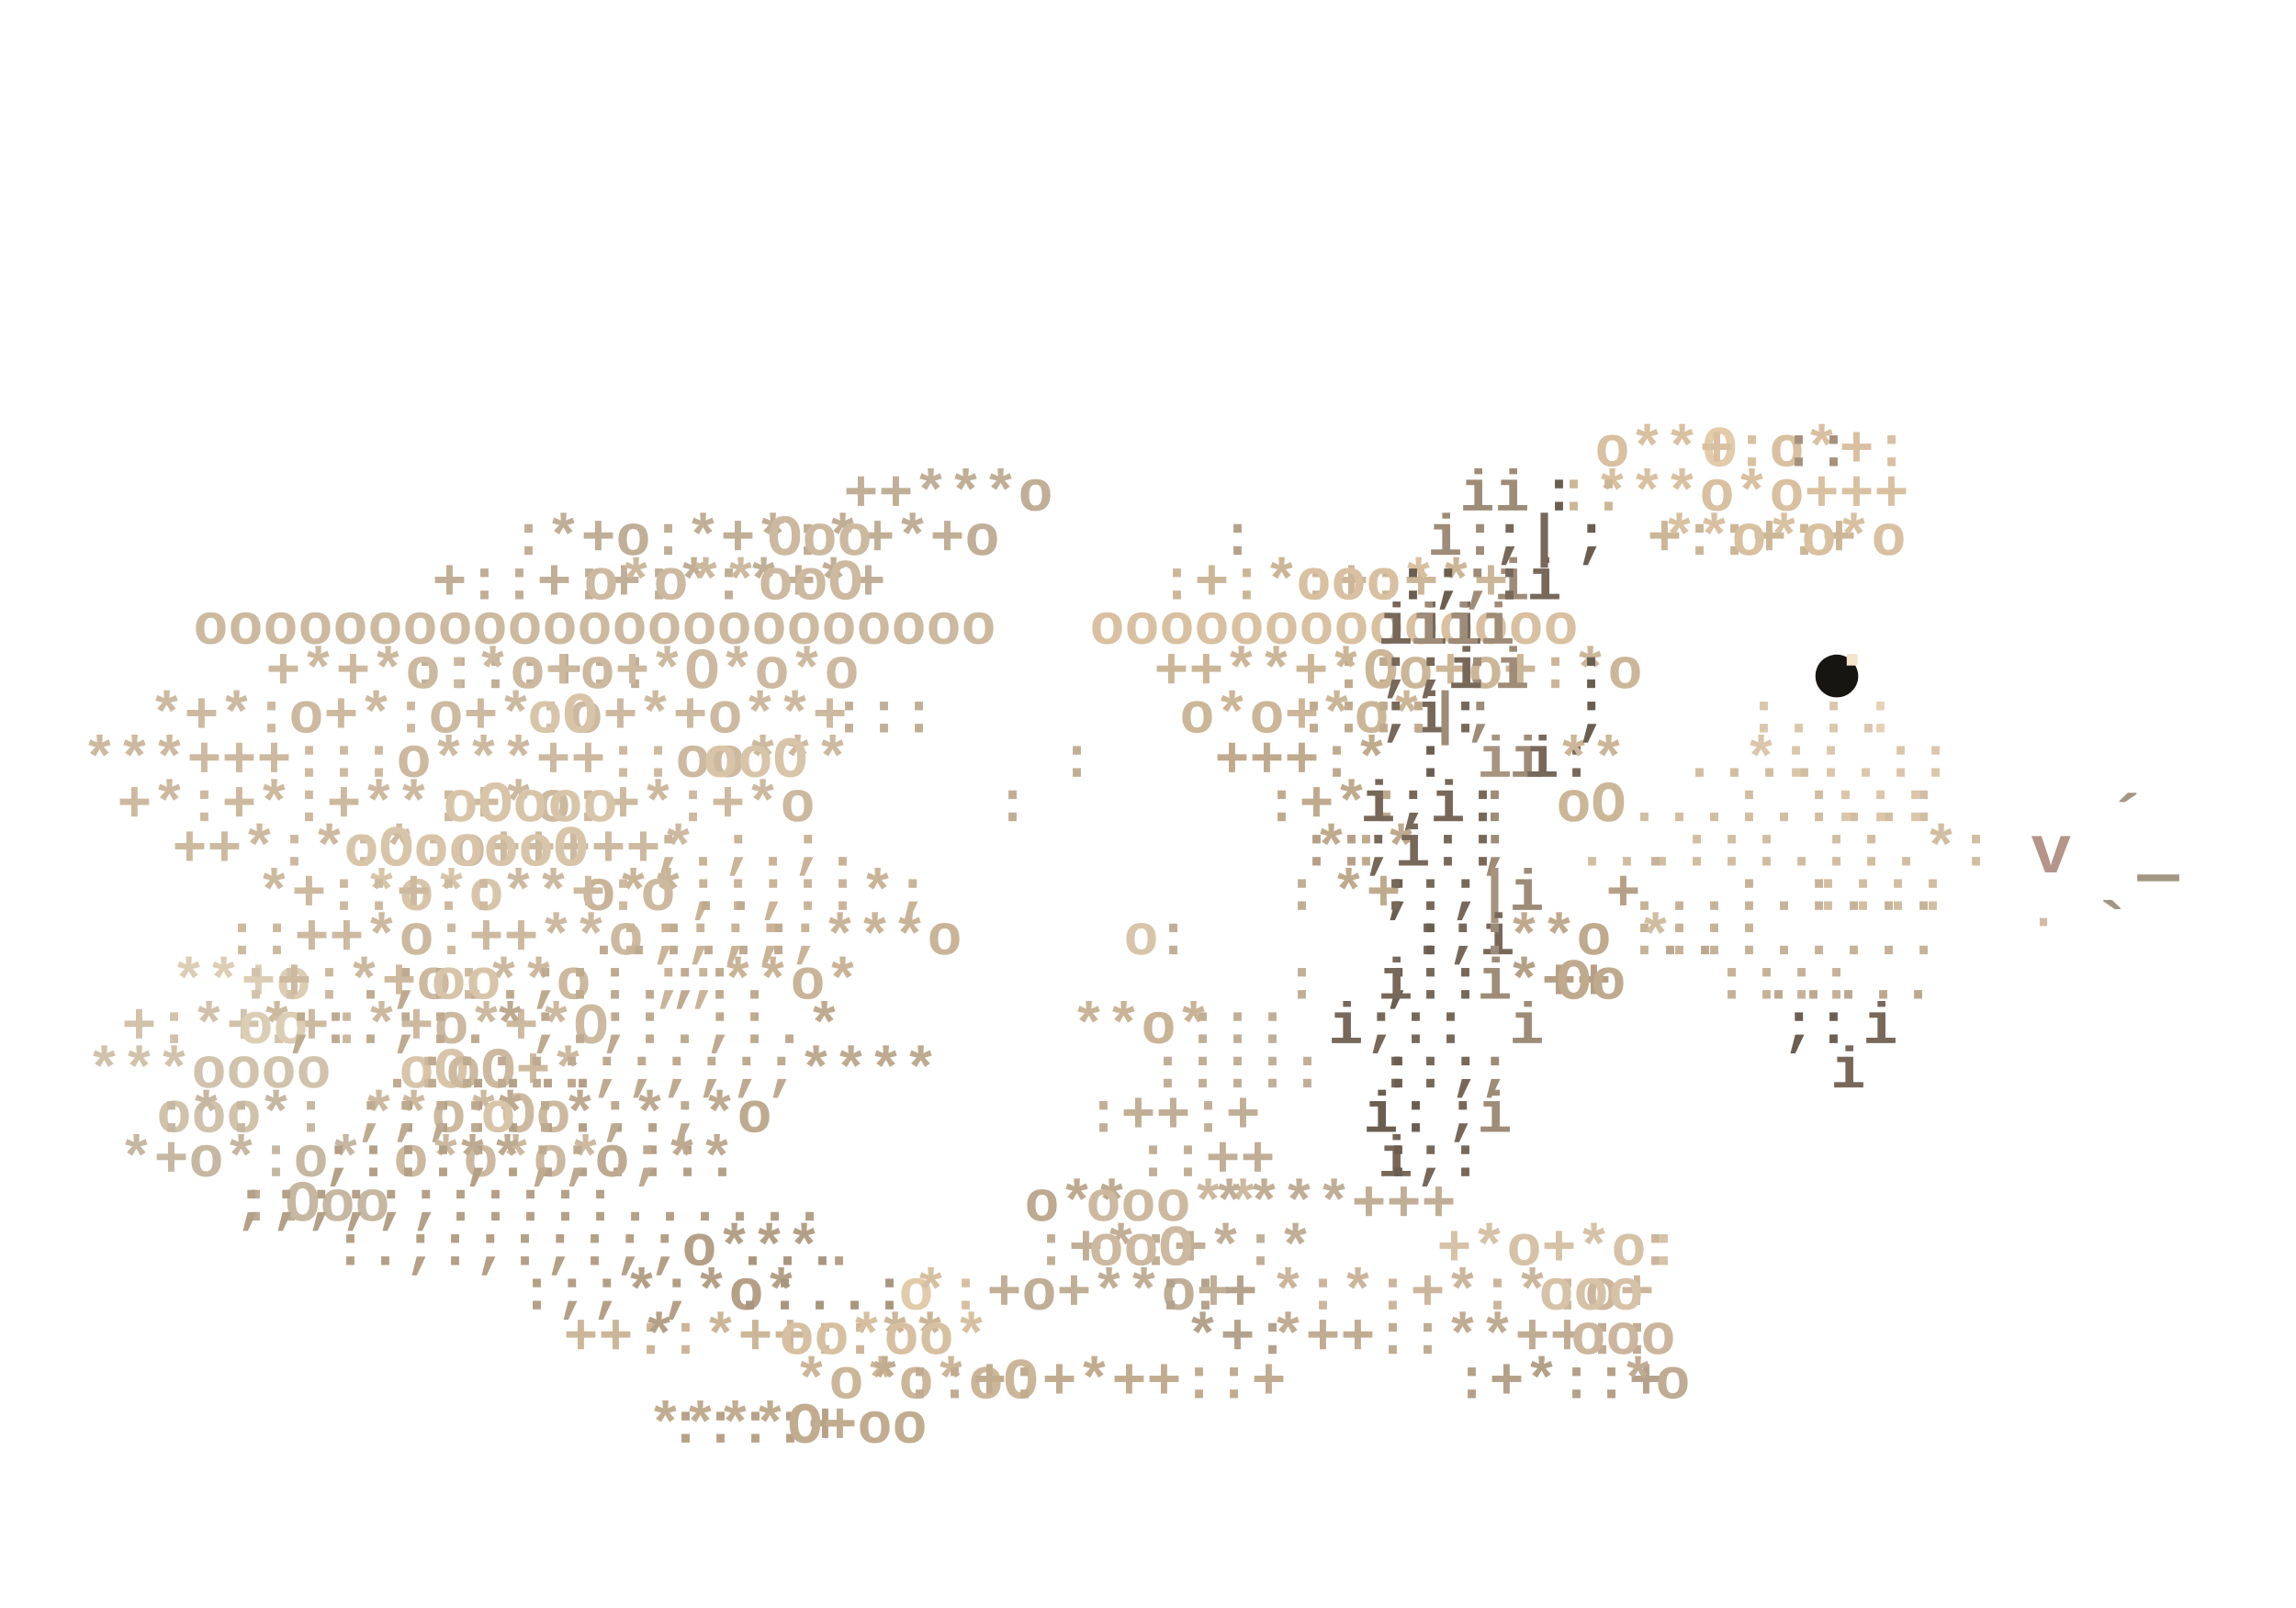
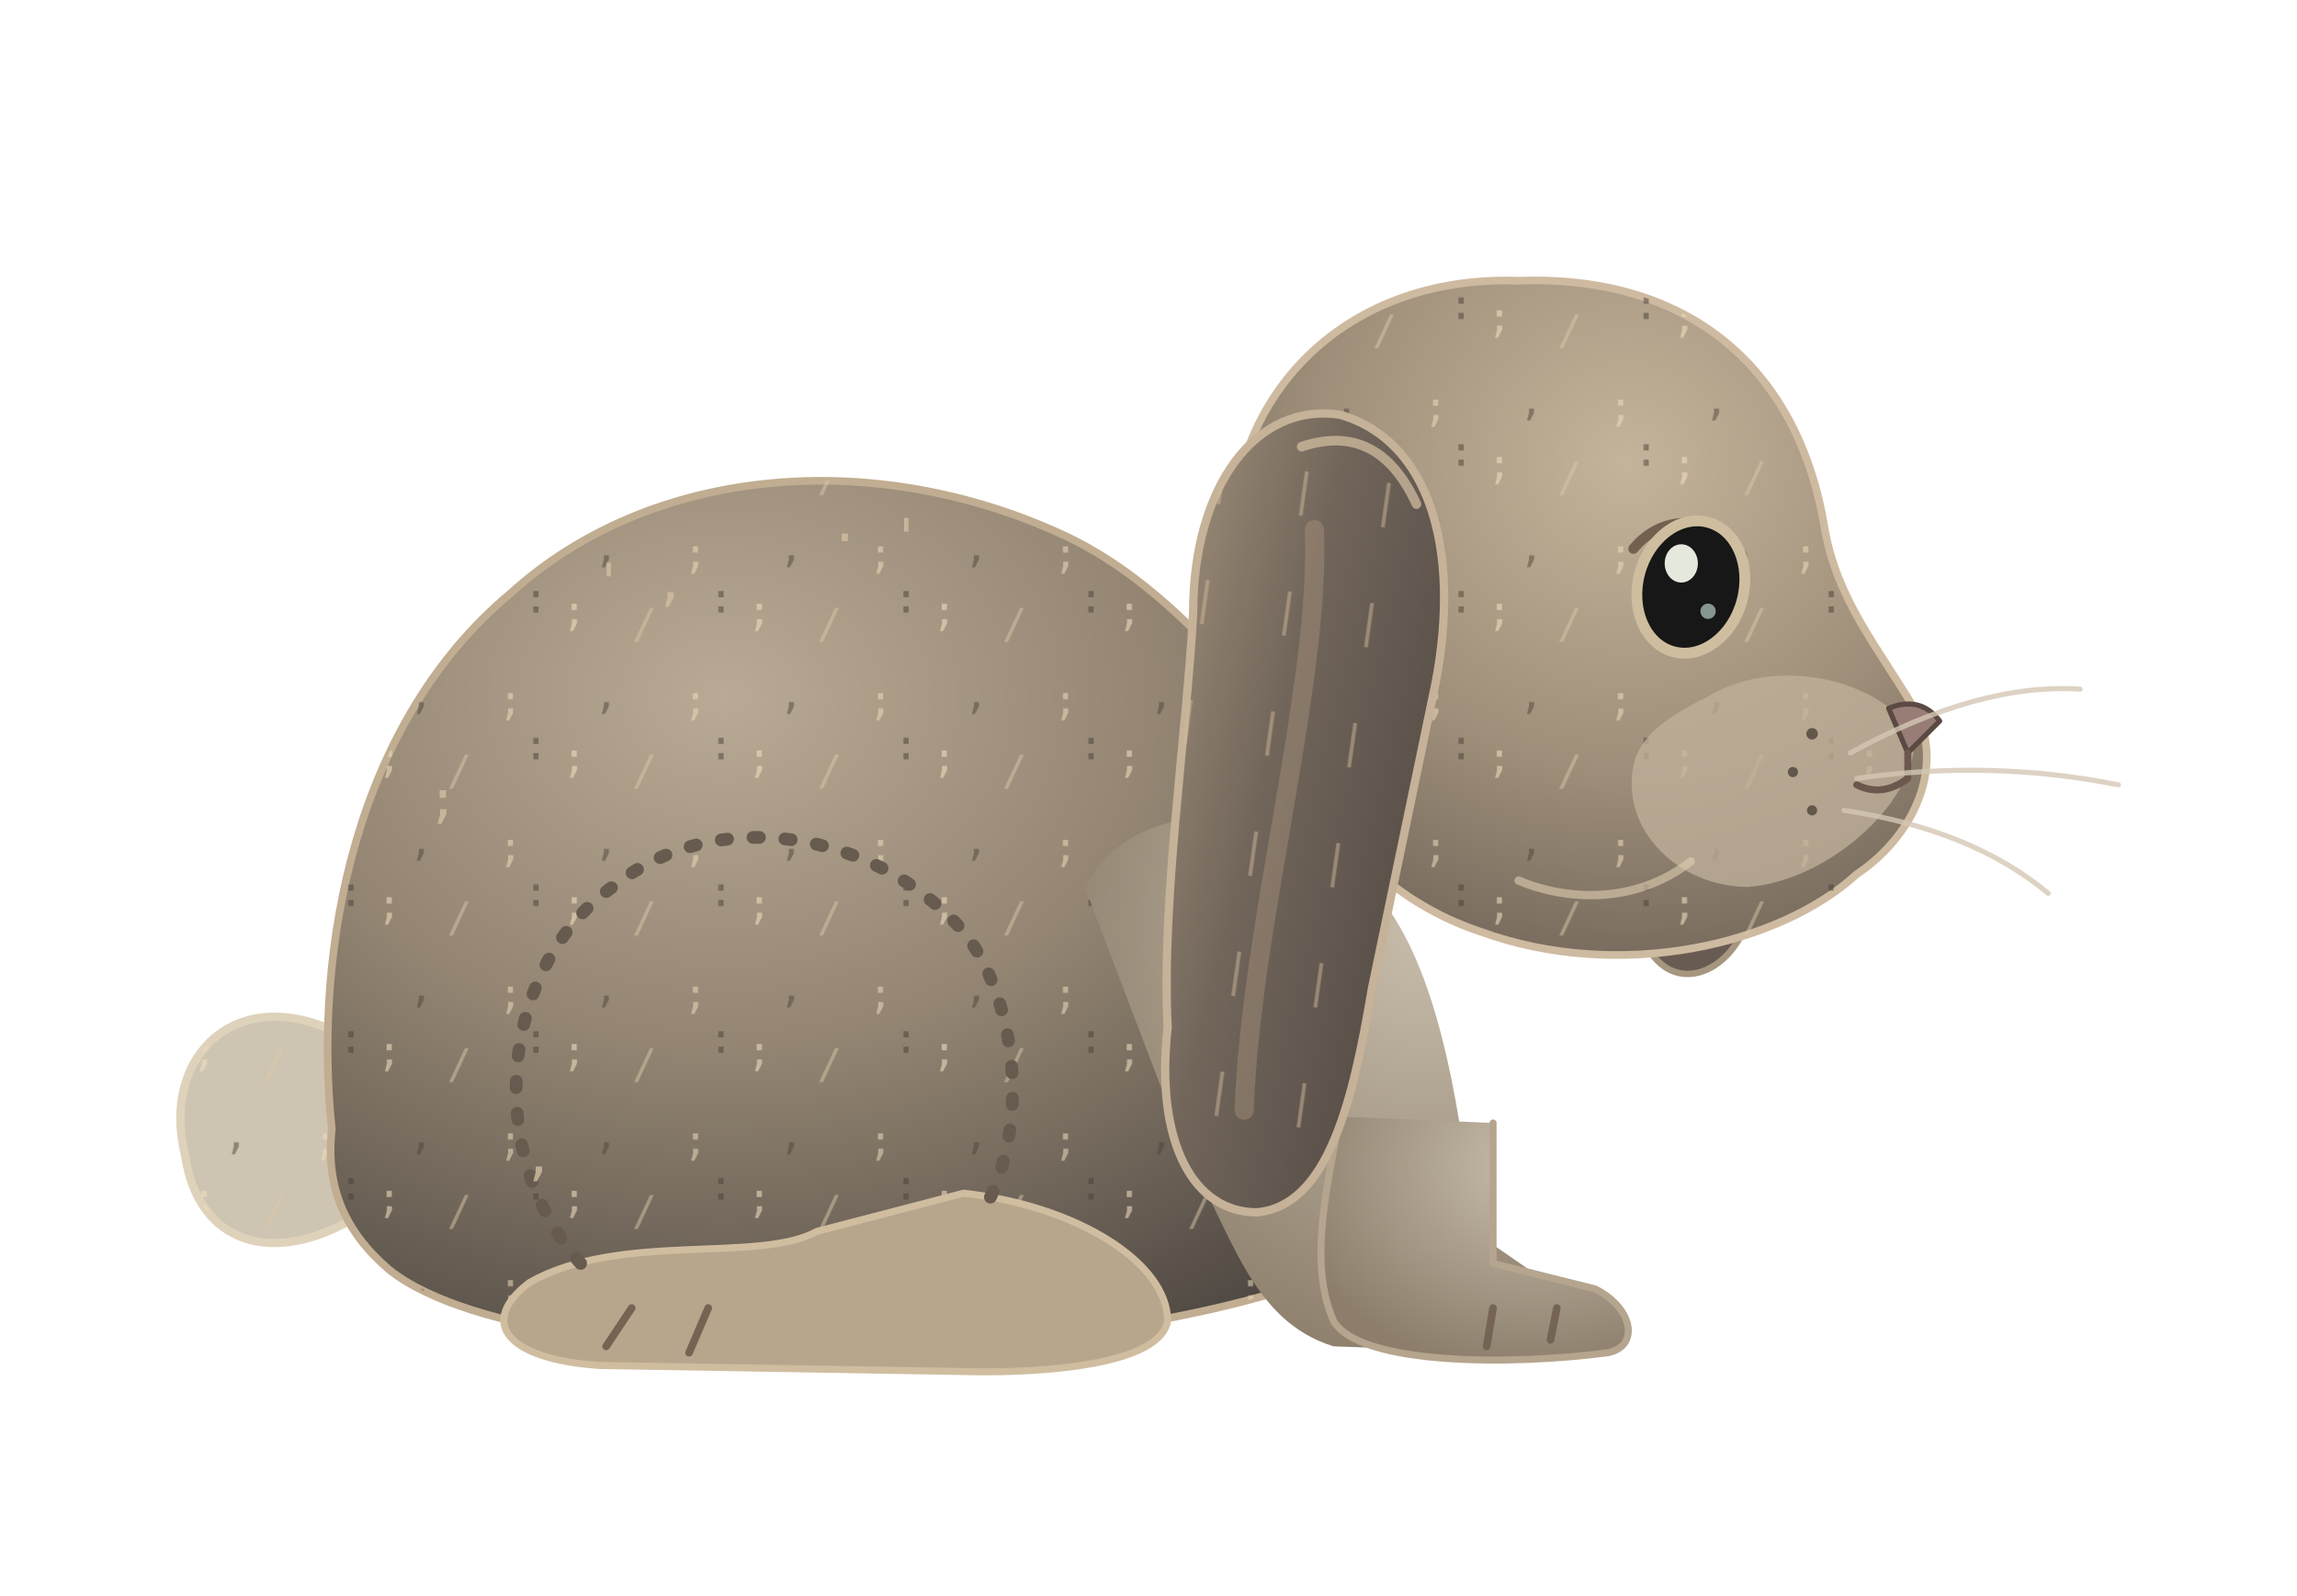
- <svg xmlns="http://www.w3.org/2000/svg" viewBox="0 0 300 210">
-   <g font-family="Menlo,Consolas,Liberation Mono,monospace" font-size="7.6" font-weight="600" text-anchor="middle">
-     <text y="130.5" x="31.5 39.9 48.3 52.5" fill="#dccdb5">**+o</text>
-     <text y="130.5" x="35.7 44.1" fill="#d1c2ab">::</text>
-     <text y="136.3" x="27.3 31.5 39.9 44.1 48.3" fill="#d1c2ab">+:*+:</text>
-     <text y="136.3" x="56.7 60.9 65.1 153.3 157.5 165.9 170.1 174.3 203.7 212.1" fill="#ccb99f">*+:*+o*+*O</text>
-     <text y="136.3" x="35.7 52.5" fill="#dccdb5">oo</text>
-     <text y="142.1" x="27.3 31.5 35.7 39.9 44.1 48.3 52.5" fill="#d1c2ab">***oooo</text>
-     <text y="142.1" x="56.7 60.9" fill="#d8c5a9">oO</text>
-     <text y="147.9" x="27.3 39.9 52.5" fill="#d1c2ab">ooo</text>
-     <text y="147.9" x="31.5 35.7 44.1 48.3 56.7" fill="#c5b7a1">:*:*:</text>
-     <text y="153.7" x="31.5 35.7 39.9 44.1 48.3 52.5 56.7" fill="#c5b7a1">*+o*:o*</text>
-     <text y="159.5" x="35.7 39.9" fill="#baac96">::</text>
-     <text y="159.5" x="44.1 48.3 52.5" fill="#c5b7a1">Ooo</text>
-     <text y="66.7" x="123.9 128.1 132.3 136.5 140.7 144.9" fill="#c0ae96">++***o</text>
-     <text y="72.5" x="98.7 102.9 111.3 115.5 119.7 123.9 132.3 136.5 140.7 144.9 153.3 157.5 165.9 170.1" fill="#c0ae96">:*+o:*+*:*+*+o</text>
-     <text y="72.5" x="107.1 128.1 149.1" fill="#ccb99f">Ooo</text>
-     <text y="72.5" x="161.7" fill="#b4a28c">:</text>
-     <text y="78.3" x="86.1 90.3 102.9 115.5 119.7 128.1 132.3 140.7 144.9 153.3 157.5 165.9 170.1" fill="#c0ae96">+::+:+:*:*+*+</text>
-     <text y="78.3" x="174.3 182.7 228.9 237.3 241.5 212.1 216.3 224.7 249.9 254.1" fill="#ccb698">:+:*:+:+*+</text>
-     <text y="78.3" x="94.5 98.7 107.1 111.3 123.9 136.5 149.1 161.7" fill="#ccb99f">o*o**ooO</text>
-     <text y="78.3" x="178.5 233.1 245.7 220.5" fill="#d8c0a1">ooo*</text>
-     <text y="84.1" x="77.7 81.9 86.1 90.3 94.5 98.7 102.9 107.1 111.3 115.5 119.7 123.9 128.1 132.3 136.5 140.7 144.9 149.1 153.3 157.5 161.7 165.9 170.1" fill="#ccb99f">ooooooooooooooooooooooo</text>
-     <text y="84.1" x="174.3 178.5 182.7 228.9 233.1 237.3 241.5 245.7 212.1 216.3 220.5 224.7 249.9 254.1" fill="#d8c0a1">oooooooooooooo</text>
-     <text y="84.1" x="186.9 203.7 207.9" fill="#77685a">iii</text>
-     <text y="84.1" x="191.1 195.3 199.5" fill="#9e8c78">iii</text>
-     <text y="89.9" x="69.3 81.9 111.3 123.9 140.7 153.3 165.9" fill="#c0ae96">::::+::</text>
-     <text y="89.9" x="178.5 220.5" fill="#c0aa8e">::</text>
-     <text y="89.9" x="182.7 170.1 174.3 228.9 237.3 241.5 233.1 245.7 212.1 216.3 224.7 249.9 254.1 258.3" fill="#ccb698">++**+*Oo+o+:*o</text>
-     <text y="89.9" x="195.3 191.1" fill="#9e8c78">:i</text>
-     <text y="89.9" x="73.5 77.7 86.1 90.3 94.5 98.7 102.9 107.1 115.5 119.7 128.1 132.3 136.5 144.9 149.1 157.5 161.7" fill="#ccb99f">+*+*o:*o+o+*O*o*o</text>
-     <text y="89.9" x="186.9 199.5 203.7" fill="#77685a">;;i</text>
-     <text y="95.7" x="65.1 69.3 77.7 81.9 86.1 90.3 98.7 102.9 107.1 111.3 119.7 123.9 128.1 132.3 140.7 144.9 149.1 153.3 161.7 165.9" fill="#ccb99f">*+*:o+*:o+*:o+*+o**+</text>
-     <text y="95.7" x="170.1 174.3 182.7 228.9 216.3 224.7 258.3" fill="#ccb698">o*o+*o*</text>
-     <text y="95.7" x="186.9 203.7 199.5" fill="#77685a">;i:</text>
-     <text y="95.7" x="191.1 195.3" fill="#9e8c78">|;</text>
-     <text y="95.7" x="73.5 94.5" fill="#d8c5a9">oO</text>
-     <text y="95.7" x="115.5 136.5 157.5" fill="#c0ae96">:::</text>
-     <text y="95.7" x="178.5 212.1 220.5 254.1" fill="#c0aa8e">::::</text>
-     <text y="101.5" x="60.9 65.1 69.3 73.5 77.7 81.9 86.1 90.3 94.5 107.1 111.3 115.5 119.7 123.9 128.1 132.3 136.5 149.1 153.3 157.5 161.7 165.9" fill="#ccb99f">***+++:::o***++::oo***</text>
-     <text y="101.5" x="170.1 174.3 178.5 182.7 216.3" fill="#c0aa8e">+++:*</text>
-     <text y="101.5" x="195.3" fill="#a7947f">i</text>
-     <text y="101.5" x="199.5" fill="#9e8c78">i</text>
-     <text y="101.5" x="203.7 191.1" fill="#77685a">i:</text>
-     <text y="101.5" x="207.9 212.1" fill="#ccb698">**</text>
-     <text y="101.5" x="98.7 102.9 144.9" fill="#d8c5a9">ooO</text>
-     <text y="101.5" x="140.7" fill="#c0ae96">:</text>
-     <text y="101.5" x="186.9" fill="#6a5e51">:</text>
-     <text y="107.3" x="60.9 65.1 77.7 81.9 86.1 94.5 98.7 102.9 107.1 115.5 119.7 123.9 128.1 136.5 140.7 144.9 153.3 157.5 161.7 165.9" fill="#ccb99f">+*:+*:+**:+*o:+*:+*o</text>
-     <text y="107.3" x="174.3 178.5 182.7 212.1" fill="#c0aa8e">:+*:</text>
-     <text y="107.3" x="186.9 199.5 203.7 191.1" fill="#77685a">i;i:</text>
-     <text y="107.3" x="195.3" fill="#9e8c78">:</text>
-     <text y="107.3" x="207.9 170.1" fill="#ccb698">oO</text>
-     <text y="107.3" x="69.3 73.5 90.3 111.3 149.1" fill="#d8c5a9">oOooo</text>
-     <text y="107.3" x="132.3" fill="#c0ae96">:</text>
-     <text y="113.1" x="56.7 65.1 73.5 77.7 81.9 86.1 90.3 94.5 123.9 128.1 136.5 144.9 153.3 161.7 170.1" fill="#ccb99f">++*:*:*:o+++++*</text>
-     <text y="113.1" x="98.7 102.9 107.1 111.3 115.5 119.7" fill="#c9b498">;.;.;.</text>
-     <text y="113.1" x="178.5 207.9 212.1" fill="#c0aa8e">*:*</text>
-     <text y="113.1" x="186.9 203.7 191.1 199.5" fill="#77685a">;i::</text>
-     <text y="113.1" x="195.3" fill="#9e8c78">;</text>
-     <text y="113.1" x="60.9 69.3 132.3 140.7 149.1 157.5 165.9" fill="#d8c5a9">oOooooO</text>
-     <text y="113.1" x="174.3 182.7" fill="#b59f86">::</text>
-     <text y="118.9" x="56.7 77.7 81.9 149.1" fill="#d8c5a9">*o*o</text>
-     <text y="118.9" x="98.7 102.9 123.9 86.1 90.3 107.1 111.3 115.5 128.1 132.3" fill="#c9b498">o**;:;::*;</text>
-     <text y="118.9" x="195.3" fill="#a7947f">|</text>
-     <text y="118.9" x="60.9 65.1 69.3 73.5 136.5 140.7 144.9 153.3 157.5 161.7 165.9 174.3" fill="#ccb99f">*+::+::**+:o</text>
-     <text y="118.9" x="94.5 119.7" fill="#beaa90">..</text>
-     <text y="118.9" x="178.5 207.9" fill="#c0aa8e">*+</text>
-     <text y="118.9" x="182.7" fill="#6a5e51">;</text>
-     <text y="118.9" x="186.9 191.1 203.7" fill="#77685a">::;</text>
-     <text y="118.9" x="199.5" fill="#9e8c78">i</text>
-     <text y="118.9" x="212.1" fill="#b59f86">+</text>
-     <text y="118.9" x="170.1" fill="#c0ae96">:</text>
-     <text y="124.7" x="56.7 60.9 65.1 69.3 73.5 144.9 157.5 161.7 165.9 170.1 174.3 178.5" fill="#ccb99f">::++*o:++**o</text>
-     <text y="124.7" x="90.3 94.5 98.7 123.9 128.1 132.3" fill="#beaa90">..:..:</text>
-     <text y="124.7" x="102.9 107.1 111.3 136.5 140.7 77.7 81.9 86.1 115.5 119.7" fill="#c9b498">:;;;;;***o</text>
-     <text y="124.7" x="191.1 199.5 182.7" fill="#77685a">:;i</text>
-     <text y="124.7" x="195.3" fill="#9e8c78">:</text>
-     <text y="124.7" x="203.7 207.9 212.1" fill="#c0aa8e">**o</text>
-     <text y="124.7" x="149.1" fill="#d8c5a9">o</text>
-     <text y="124.7" x="153.3" fill="#c0ae96">:</text>
-     <text y="124.7" x="186.9" fill="#6a5e51">:</text>
-     <text y="130.5" x="56.7 65.1 69.3 153.3 157.5 161.7 165.9 174.3 178.5" fill="#ccb99f">+:*+o:**o</text>
-     <text y="130.5" x="73.5 77.7 86.1 94.5 102.9 107.1 115.5 123.9 132.3 136.5 144.9 140.7" fill="#beaa90">.;:..;::.;:.</text>
-     <text y="130.5" x="98.7 128.1 81.9 90.3 111.3 119.7" fill="#c9b498">;;**o*</text>
-     <text y="130.5" x="182.7" fill="#6a5e51">;</text>
-     <text y="130.5" x="186.9 191.1 199.5" fill="#77685a">i::</text>
-     <text y="130.5" x="195.3" fill="#9e8c78">i</text>
-     <text y="130.5" x="203.7 212.1 220.5" fill="#b59f86">*++</text>
-     <text y="130.5" x="207.9 216.3" fill="#c0aa8e">Oo</text>
-     <text y="130.5" x="60.9 149.1" fill="#d8c5a9">oo</text>
-     <text y="130.5" x="170.1" fill="#c0ae96">:</text>
-     <text y="136.3" x="73.5 77.7 81.9 90.3 94.5 98.7 102.9 107.1 111.3 119.7 123.9 128.1 136.5 140.7 144.9 86.1" fill="#beaa90">;:.;:.*;.;:.;:.*</text>
-     <text y="136.3" x="149.1 69.3 115.5 132.3" fill="#c9b498">**o*</text>
-     <text y="136.3" x="182.7 186.9 191.1 195.3" fill="#77685a">i;::</text>
-     <text y="136.3" x="199.5" fill="#9e8c78">i</text>
-     <text y="136.3" x="161.7 178.5 207.9" fill="#c0ae96">:::</text>
-     <text y="142.1" x="65.1 153.3 157.5 203.7 207.9" fill="#ccb99f">:oO+*</text>
-     <text y="142.1" x="69.3 73.5 77.7 81.9" fill="#b4a087">....</text>
-     <text y="142.1" x="86.1 90.3 94.5 98.7 102.9 107.1 111.3 115.5 119.7 123.9 128.1 132.3 136.5 140.7 144.9 149.1" fill="#beaa90">.:::::;;;;;;****</text>
-     <text y="142.1" x="186.9 191.1 199.5" fill="#77685a">::;</text>
-     <text y="142.1" x="195.3" fill="#9e8c78">;</text>
-     <text y="142.1" x="161.7 165.9 170.1 174.3 178.5" fill="#c0ae96">:::::</text>
-     <text y="142.1" x="182.7" fill="#6a5e51">:</text>
-     <text y="147.9" x="60.9 157.5 161.7 170.1 174.3 207.9" fill="#ccb99f">**o*Oo</text>
-     <text y="147.9" x="69.3 81.9 94.5 90.3 102.9 115.5 128.1 140.7" fill="#b4a087">:::.....</text>
-     <text y="147.9" x="73.5 86.1 98.7 107.1 111.3 119.7 123.9 132.3 136.5 144.9 149.1 77.7" fill="#beaa90">;;;:*:*;*;*o</text>
-     <text y="147.9" x="182.7 186.9" fill="#6a5e51">i:</text>
-     <text y="147.9" x="195.3" fill="#9e8c78">i</text>
-     <text y="147.9" x="65.1" fill="#d8c5a9">o</text>
-     <text y="147.9" x="153.3 165.9 178.5 199.5 203.7" fill="#c0ae96">:++:+</text>
-     <text y="147.9" x="191.1" fill="#77685a">;</text>
-     <text y="153.7" x="65.1 153.3 161.7 165.9 174.3 199.5" fill="#ccb99f">o*o*o*</text>
-     <text y="153.7" x="69.3 81.9 94.5 107.1 140.7 73.5 86.1 98.7 111.3 119.7 132.3 144.9" fill="#b4a087">;:::;....::.</text>
-     <text y="153.7" x="77.7 90.3 102.9 115.5 123.9 128.1 136.5 149.1" fill="#beaa90">**;;o;**</text>
-     <text y="153.7" x="186.9 191.1 195.3" fill="#77685a">i;:</text>
-     <text y="153.7" x="157.5 170.1 178.5 203.7" fill="#c0ae96">::++</text>
-     <text y="153.7" x="182.7" fill="#6a5e51">:</text>
-     <text y="159.5" x="69.3 73.5 77.7 81.9 86.1 90.3 94.5 98.7 102.9 107.1 111.3 115.5 119.7 123.9 128.1 132.3 136.5" fill="#b4a087">;;;;;;:::::......</text>
-     <text y="159.5" x="140.7 144.9 149.1" fill="#beaa90">o**</text>
-     <text y="159.5" x="153.3 157.5 161.7 165.9 170.1" fill="#ccb99f">ooo**</text>
-     <text y="159.5" x="174.3 178.5 182.7 186.9 191.1 195.3 199.5" fill="#c0ae96">****+++</text>
-     <text y="165.3" x="77.7 90.3 94.5 107.1 111.3 123.9 128.1 140.7 144.9 81.9 86.1 98.7 115.5 132.3 73.5" fill="#b4a087">:.;:;:;:;;o***.</text>
-     <text y="165.3" x="102.9 119.7 136.5" fill="#a9967f">...</text>
-     <text y="165.3" x="153.3 157.5 161.7 170.1 174.3 178.5 186.9 191.1" fill="#c0ae96">:+*:+*:*</text>
-     <text y="165.3" x="149.1 165.9 182.7" fill="#ccb99f">ooO</text>
-     <text y="171.1" x="86.1 94.5 102.9 111.3 132.3 140.7 90.3 81.9" fill="#b4a087">:;;*;*o*</text>
-     <text y="171.1" x="107.1 115.5 98.7 136.5 77.7" fill="#a9967f">.:..:</text>
-     <text y="171.1" x="119.7" fill="#e1cbaa">o</text>
-     <text y="171.1" x="123.9 128.1" fill="#d7c0a1">*:</text>
-     <text y="171.1" x="144.9 149.1 153.3 161.7 170.1 178.5 182.7" fill="#c0ae96">+o+**o+</text>
-     <text y="171.1" x="157.5 165.9 174.3" fill="#b4a28c">::+</text>
-     <text y="176.9" x="98.7 102.9 107.1 111.3 128.1 132.3 136.5 140.7 144.9 157.5 94.5" fill="#ccb699">++::*++::**</text>
-     <text y="176.9" x="161.7 165.9 170.1" fill="#b4a28c">*+:</text>
-     <text y="176.9" x="115.5 119.7 123.9 149.1 153.3 90.3" fill="#d7c0a1">oo*oo*</text>
-     <text y="182.7" x="119.7 123.9 144.9 149.1 94.5 98.7 102.9" fill="#ccb699">*o*o*oO</text>
-     <text y="182.7" x="140.7 128.1 132.3 136.5 107.1 111.3 115.5 86.1 90.3 153.3 157.5 161.7" fill="#c1ac90">*::+:+*++::+</text>
-     <text y="176.9" x="86.1" fill="#b4a087">*</text>
-     <text y="188.5" x="98.7 107.1 115.5 123.9 144.9" fill="#b7a187">::::+</text>
-     <text y="188.5" x="102.9 111.3 119.7 128.1 132.3 136.5 140.7 149.1" fill="#c1ac90">****O+oo</text>
-     <text y="165.3" x="203.7 207.9 212.1 220.5 224.7 228.9 233.1" fill="#d6c2a7">+*o+*o:</text>
-     <text y="165.3" x="216.3" fill="#cbb69d">:</text>
-     <text y="171.1" x="191.1 195.3 199.5 203.7 212.1 220.5 224.7 228.9 233.1 237.3 241.5" fill="#cbb69d">*:*:+*:*:o+</text>
-     <text y="171.1" x="207.9 216.3 245.7" fill="#d6c2a7">ooo</text>
-     <text y="176.9" x="191.1 195.3 199.5 203.7 207.9 220.5 224.7 228.9 233.1 237.3 241.5" fill="#c0ab93">*++::**++::</text>
-     <text y="176.9" x="212.1 216.3 245.7" fill="#cbb69d">ooo</text>
-     <text y="182.7" x="203.7 207.9 212.1 224.7 228.9 233.1" fill="#b4a18a">:+*::+</text>
-     <text y="182.7" x="216.3 220.5" fill="#c0ab93">*o</text>
-     <text y="60.9" x="224.7" fill="#e4cbaa">O</text>
-     <text y="60.9" x="228.9 233.1 195.3 199.5 203.7 207.9 212.1 216.3 220.5" fill="#d8c0a1">o**+:o*+:</text>
-     <text y="60.9" x="237.3 241.5" fill="#a5917c">::</text>
-     <text y="66.7" x="228.9 233.1 237.3 241.5 186.9 191.1 216.3 220.5 224.7" fill="#d8c0a1">***o*o+++</text>
-     <text y="72.5" x="228.9 237.3 182.7 186.9 216.3 249.9" fill="#ccb698">+::+:+</text>
-     <text y="72.5" x="233.1 241.5 245.7 178.5 212.1 220.5 224.7" fill="#d8c0a1">**o*o*o</text>
-     <text y="95.7" x="237.3 241.5 249.9 233.1" fill="#dbc6ab">:.:.</text>
-     <text y="95.7" x="245.7" fill="#e6d1b4">:</text>
-     <text y="101.5" x="228.9 233.1 237.3 224.7" fill="#d1bda1">....</text>
-     <text y="101.5" x="241.5 245.7 249.9 220.5 254.1 258.3" fill="#dbc6ab">*::.::</text>
-     <text y="107.3" x="233.1 237.3 249.9 241.5 216.3 220.5 228.9 254.1 258.3" fill="#d1bda1">...:.:..:</text>
-     <text y="107.3" x="245.7 224.7 262.5" fill="#dbc6ab">:::</text>
-     <text y="113.1" x="233.1 241.5 249.9 237.3 245.7 220.5 224.7 228.9 254.1 258.3 262.5 266.7" fill="#d1bda1">...:::.::.*:</text>
-     <text y="118.9" x="233.1 237.3 241.5 228.9 216.3 254.1 258.3 262.5 266.7" fill="#c6b298">...:.:...</text>
-     <text y="118.9" x="245.7 249.9 220.5 224.7" fill="#d1bda1">::::</text>
-     <text y="124.7" x="233.1 237.3 241.5 245.7 224.7 228.9 254.1 258.3 262.5" fill="#c6b298">::::.....</text>
-     <text y="130.5" x="233.1 245.7 224.7 254.1" fill="#c6b298">::::</text>
-     <text y="130.5" x="241.5 237.3 228.9 249.9 258.3" fill="#bca88e">.....</text>
-     <text y="136.3" x="237.3 241.5" fill="#6c5e51">;:</text>
-     <text y="136.3" x="245.7" fill="#786859">i</text>
-     <text y="142.1" x="241.5" fill="#786859">i</text>
-     <text y="66.7" x="195.3 199.5" fill="#9e8c78">ii</text>
-     <text y="66.7" x="203.7" fill="#6a5e51">:</text>
-     <text y="66.7" x="207.9 212.1" fill="#ccb698">::</text>
-     <text y="72.5" x="191.1 195.3" fill="#9e8c78">i:</text>
-     <text y="72.5" x="199.5 203.7" fill="#77685a">;|</text>
-     <text y="72.5" x="207.9" fill="#6a5e51">;</text>
-     <text y="78.3" x="186.9 207.9" fill="#6a5e51">:;</text>
-     <text y="78.3" x="195.3 191.1" fill="#9e8c78">;i</text>
-     <text y="78.3" x="199.5 203.7" fill="#77685a">:i</text>
-     <text y="89.9" x="207.9" fill="#6a5e51">:</text>
-     <text y="95.7" x="207.9" fill="#6a5e51">;</text>
-     <text y="113.1" x="216.3" fill="#c6b298">.</text>
-     <text y="124.7" x="220.5 249.9" fill="#bca88e">..</text>
-     <text y="124.7" x="216.3" fill="#d1bda1">*</text>
-     <text x="240" y="92" fill="#171511" font-size="13">●</text>
-     <text x="242" y="89" fill="#f2e4cd" font-size="10">·</text>
-     <text x="268" y="114" fill="#b59589" font-size="9">v</text>
-     <text x="267" y="121" fill="#d1bda7" font-size="7">.</text>
-     <text x="278" y="110" fill="#a39684" font-size="9">´</text>
-     <text x="282" y="117" fill="#a39684" font-size="9">—</text>
-     <text x="276" y="124" fill="#a39684" font-size="9">`</text>
+ <svg xmlns="http://www.w3.org/2000/svg" viewBox="0 0 360 250" width="360" height="250">
+   <defs>
+     <radialGradient id="george-coat" cx="36%" cy="25%" r="84%">
+       <stop stop-color="#b8aa94" />
+       <stop offset=".48" stop-color="#938572" />
+       <stop offset="1" stop-color="#504943" />
+     </radialGradient>
+     <radialGradient id="george-face" cx="57%" cy="27%" r="80%">
+       <stop stop-color="#c4b49b" />
+       <stop offset=".55" stop-color="#a0907b" />
+       <stop offset="1" stop-color="#706458" />
+     </radialGradient>
+     <linearGradient id="george-ear" x1="0" y1="0" x2="1" y2=".7">
+       <stop stop-color="#a4937d" />
+       <stop offset=".45" stop-color="#72665b" />
+       <stop offset="1" stop-color="#514943" />
+     </linearGradient>
+     <radialGradient id="george-belly" cx="70%" cy="20%" r="85%">
+       <stop stop-color="#c8bdab" />
+       <stop offset="1" stop-color="#8c7e6b" />
+     </radialGradient>
+     <pattern id="george-fur" width="29" height="23" patternUnits="userSpaceOnUse">
+       <g font-family="Menlo,Consolas,monospace" text-anchor="middle" font-size="6.5">
+         <text x="3" y="6" fill="#f1dfbf" opacity=".57">;</text>
+         <text x="14" y="8" fill="#dcc9aa" opacity=".48">/</text>
+         <text x="26" y="4" fill="#473f38" opacity=".5">:</text>
+         <text x="8" y="19" fill="#4b4238" opacity=".48">,</text>
+         <text x="22" y="20" fill="#eddbbb" opacity=".54">;</text>
+       </g>
+     </pattern>
+     <pattern id="george-ear-fur" width="13" height="19" patternUnits="userSpaceOnUse" patternTransform="rotate(8)">
+       <text x="3" y="12" fill="#d0b99a" opacity=".48" font-family="Menlo,Consolas,monospace" font-size="7">|</text>
+     </pattern>
+     <path id="george-tail-shape" d="M55 163 C38 153 25 165 29 181 C31 195 43 199 57 190 C66 183 64 171 55 163Z" />
+     <path id="george-body-shape" d="M52 177 C49 148 56 113 80 93 C102 73 137 70 167 84 C184 92 200 111 211 132 C222 150 226 172 222 192 C197 214 86 219 61 199 C54 193 51 186 52 177Z" />
+     <path id="george-head-shape" d="M193 90 C191 63 210 43 238 44 C265 43 282 58 286 83 C288 94 294 101 300 111 C305 120 300 131 291 137 C279 148 254 154 232 146 C211 139 197 118 193 90Z" />
+     <path id="george-near-ear-shape" d="M210 65 C197 63 187 76 187 96 C186 115 182 141 183 161 C181 179 187 190 197 190 C208 189 212 173 215 155 L225 107 C229 86 224 69 210 65Z" />
+     <path id="george-far-ear-shape" d="M251 53 C264 49 274 61 277 78 C280 97 281 126 274 144 C271 153 262 156 258 148 C256 139 260 119 256 101 L248 69Z" />
+   </defs>
+   <g stroke-linecap="round" stroke-linejoin="round">
+     <use href="#george-tail-shape" fill="#cec4b2" stroke="#dfd2bb" stroke-width="1.3" />
+     <use href="#george-tail-shape" fill="url(#george-fur)" />
+     <use href="#george-body-shape" fill="url(#george-coat)" stroke="#c1ad91" stroke-width="1.2" />
+     <use href="#george-body-shape" fill="url(#george-fur)" />
+     <path d="M170 139 C178 124 202 124 218 143 C226 155 229 175 231 193 L244 202 C249 208 244 212 236 212 L209 211 C196 207 193 193 186 181Z" fill="url(#george-belly)" />
+     <path d="M151 187 C169 189 183 198 183 207 C182 213 168 215 154 215 L94 214 C79 213 75 207 83 201 C97 193 119 198 128 193Z" fill="#b8a68c" stroke="#d0bda0" stroke-width="1.1" />
+     <path d="M210 175 C208 186 205 198 209 207 C213 214 237 214 252 212 C257 211 256 205 250 202 L234 198 L234 176" fill="url(#george-belly)" stroke="#b5a58e" stroke-width="1.1" />
+     <path d="M91 198 C75 180 79 151 96 139 C112 126 137 130 151 146 C159 156 162 176 154 190" fill="none" stroke="#675b4f" stroke-width="2" stroke-dasharray="1 4" />
+     <path d="M99 205 L95 211 M111 205 L108 212 M234 205 L233 211 M244 205 L243 210" fill="none" stroke="#756454" stroke-width="1.2" />
+     <use href="#george-far-ear-shape" fill="#685c52" stroke="#a6967f" stroke-width="1" />
+     <use href="#george-far-ear-shape" fill="url(#george-ear-fur)" />
+     <use href="#george-head-shape" fill="url(#george-face)" stroke="#cebaa0" stroke-width="1.2" />
+     <use href="#george-head-shape" fill="url(#george-fur)" />
+     <path d="M268 109 C278 103 294 106 300 115 C301 125 287 138 274 139 C263 139 254 130 256 120 C257 115 262 112 268 109Z" fill="#c0b09a" opacity=".77" />
+     <path d="M265 135 C256 142 245 141 238 138" fill="none" stroke="#e0cdb0" stroke-width="1.3" opacity=".6" />
+     <use href="#george-near-ear-shape" fill="url(#george-ear)" stroke="#c5b298" stroke-width="1.3" />
+     <use href="#george-near-ear-shape" fill="url(#george-ear-fur)" />
+     <path d="M206 83 C207 107 196 145 195 174" fill="none" stroke="#b39a81" stroke-width="3" opacity=".37" />
+     <path d="M204 70 Q216 66 222 79" fill="none" stroke="#d6c2a3" stroke-width="1.5" opacity=".7" />
+     <path d="M256 86 C261 80 269 81 273 87" fill="none" stroke="#73604f" stroke-width="1.6" />
+     <ellipse cx="265" cy="92" rx="8.3" ry="10.5" transform="rotate(15 265 92)" fill="#161716" stroke="#cfbda0" stroke-width="1.7" />
+     <ellipse cx="263.5" cy="88.3" rx="2.6" ry="3" fill="#e5e8dc" />
+     <circle cx="267.7" cy="95.8" r="1.2" fill="#879692" />
+     <path d="M296 111 Q301 109 304 113 L299 118Z" fill="#987d77" stroke="#5b4943" stroke-width=".8" />
+     <path d="M299 118 L299 122 M299 122 Q295 125 291 123" fill="none" stroke="#6c574d" stroke-width="1.1" />
+     <g fill="none" stroke="#d4c7b4" stroke-width=".8" opacity=".8">
+       <path d="M290 118 Q310 107 326 108 M291 122 Q312 119 332 123 M289 127 Q309 130 321 140" />
+     </g>
+     <g fill="#63564b">
+       <circle cx="284" cy="115" r=".9" />
+       <circle cx="281" cy="121" r=".8" />
+       <circle cx="284" cy="127" r=".8" />
+     </g>
+     <g fill="#d2bea0" opacity=".8" font-family="Menlo,Consolas,monospace" font-size="8">
+       <text x="93" y="94">' ,</text>
+       <text x="130" y="87">· '</text>
+       <text x="67" y="128">;</text>
+       <text x="82" y="184">,</text>
+     </g>
  </g>
</svg>
